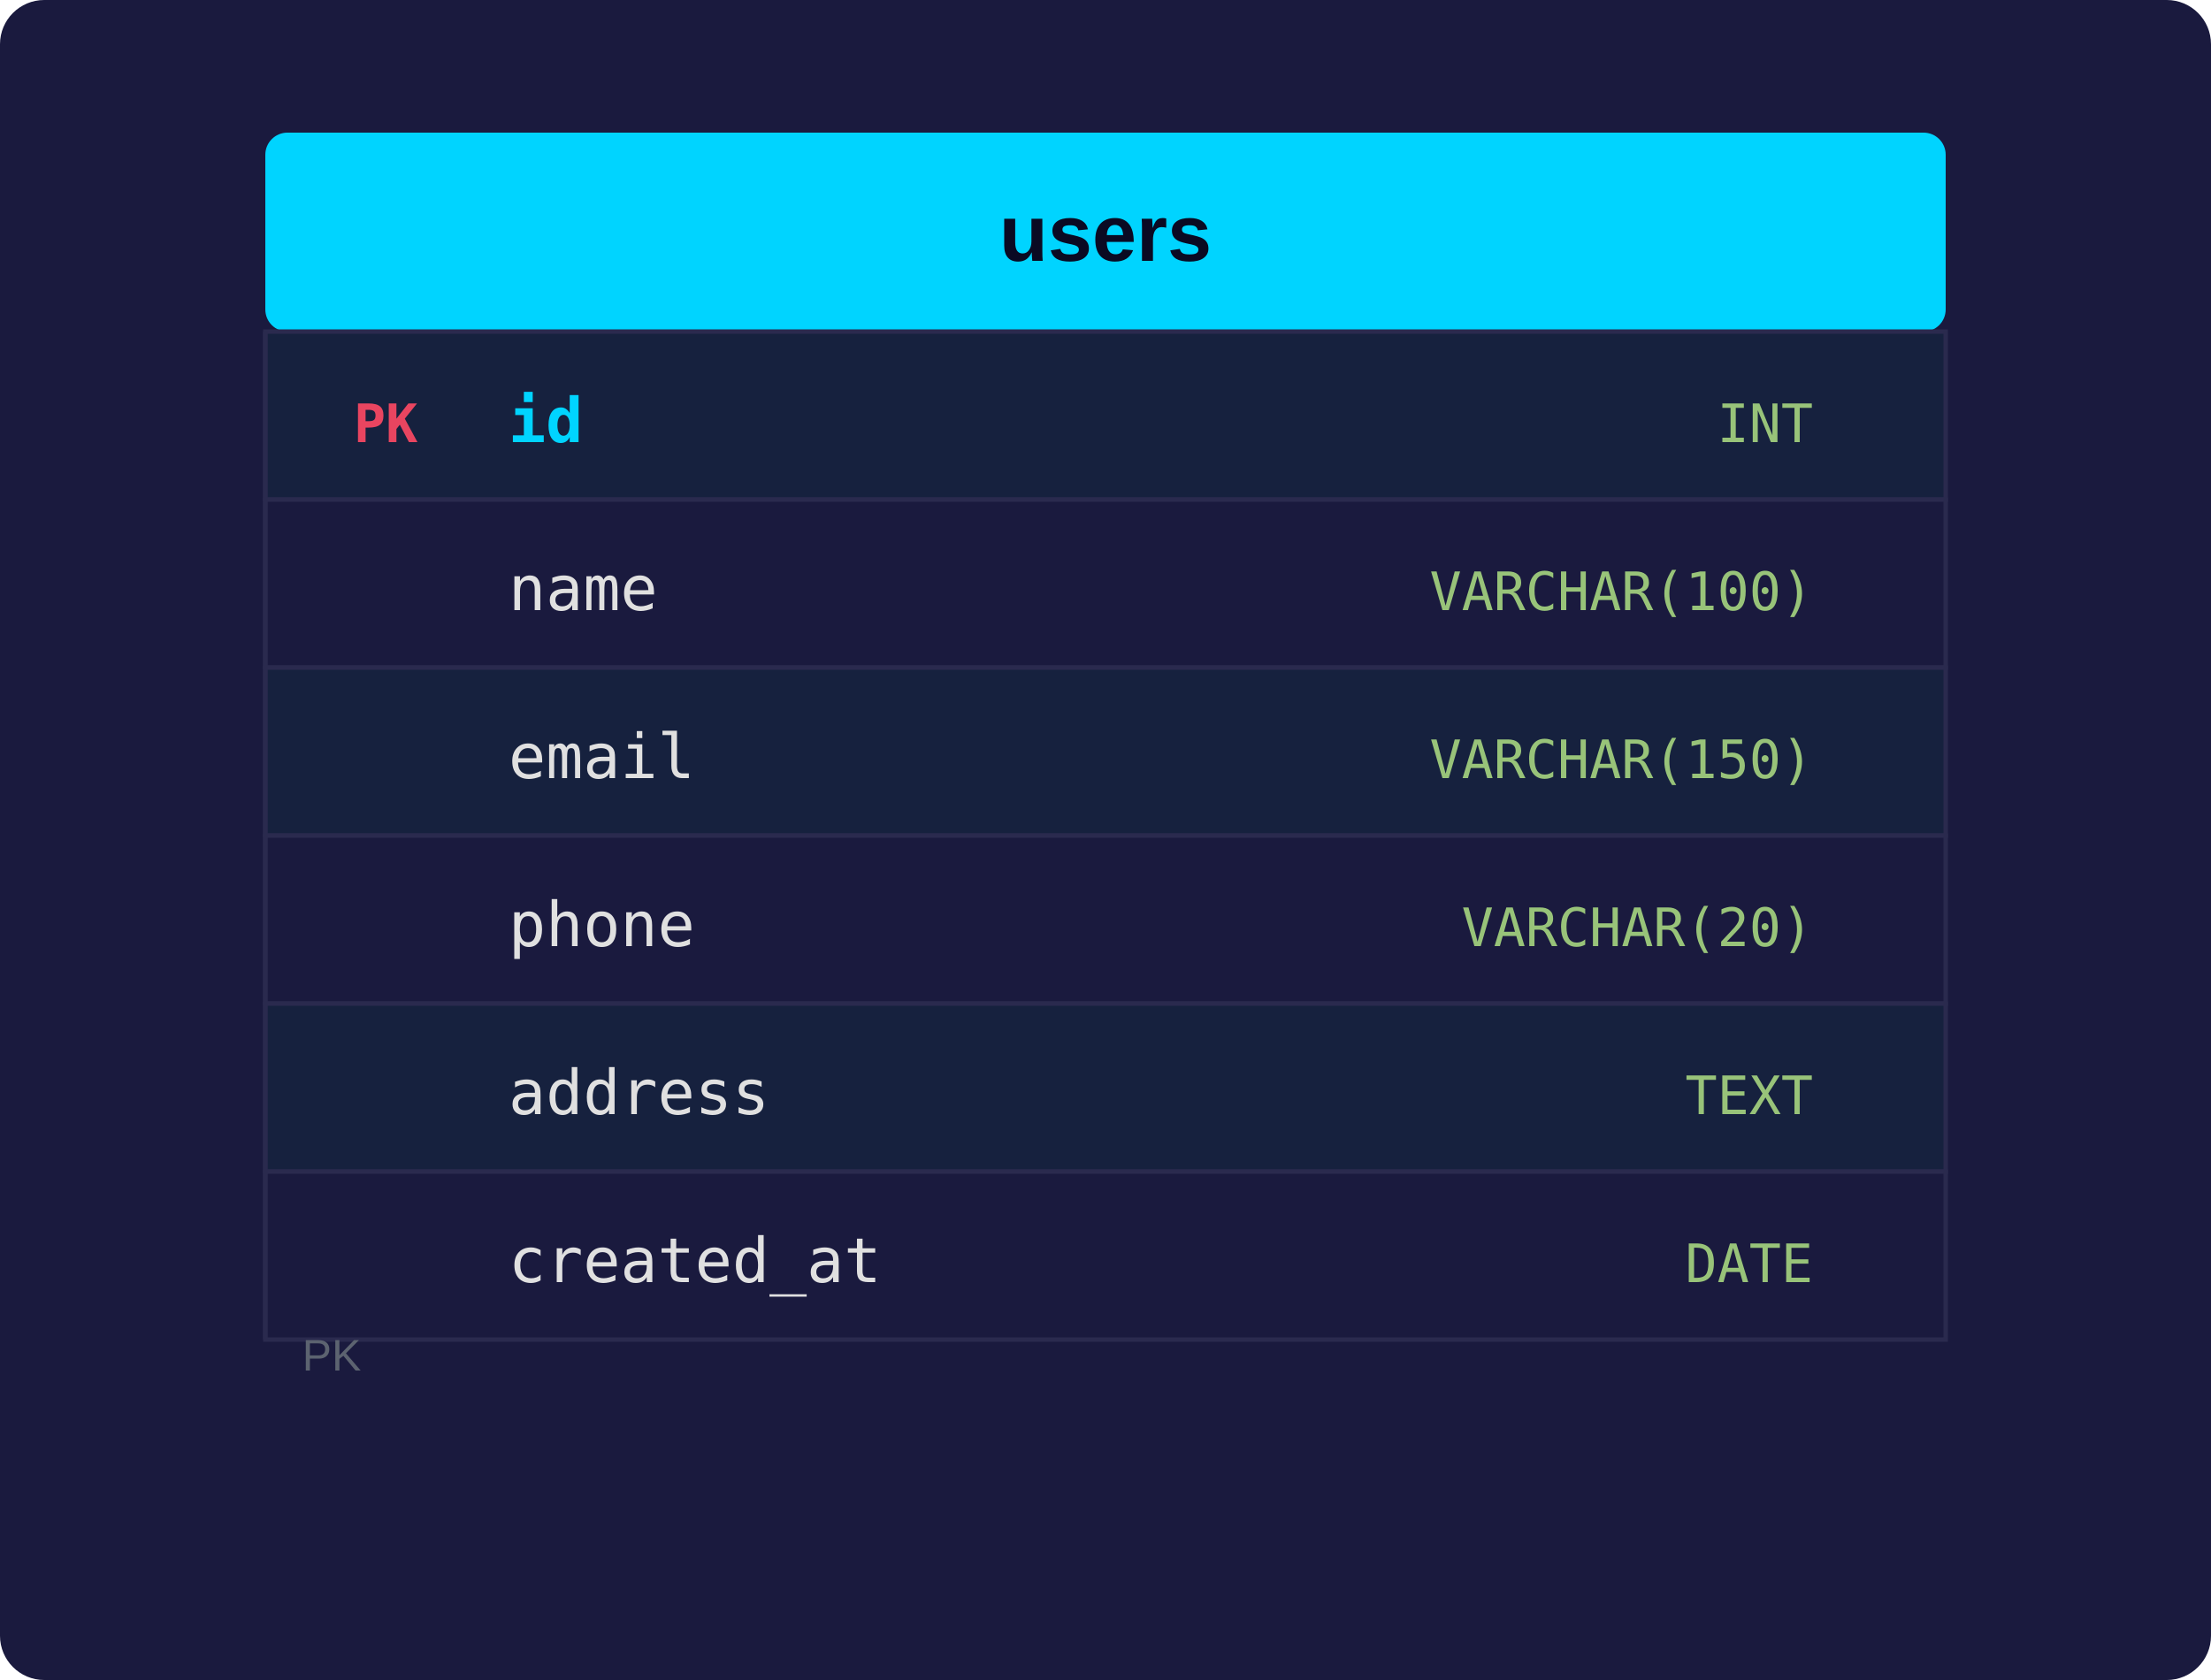
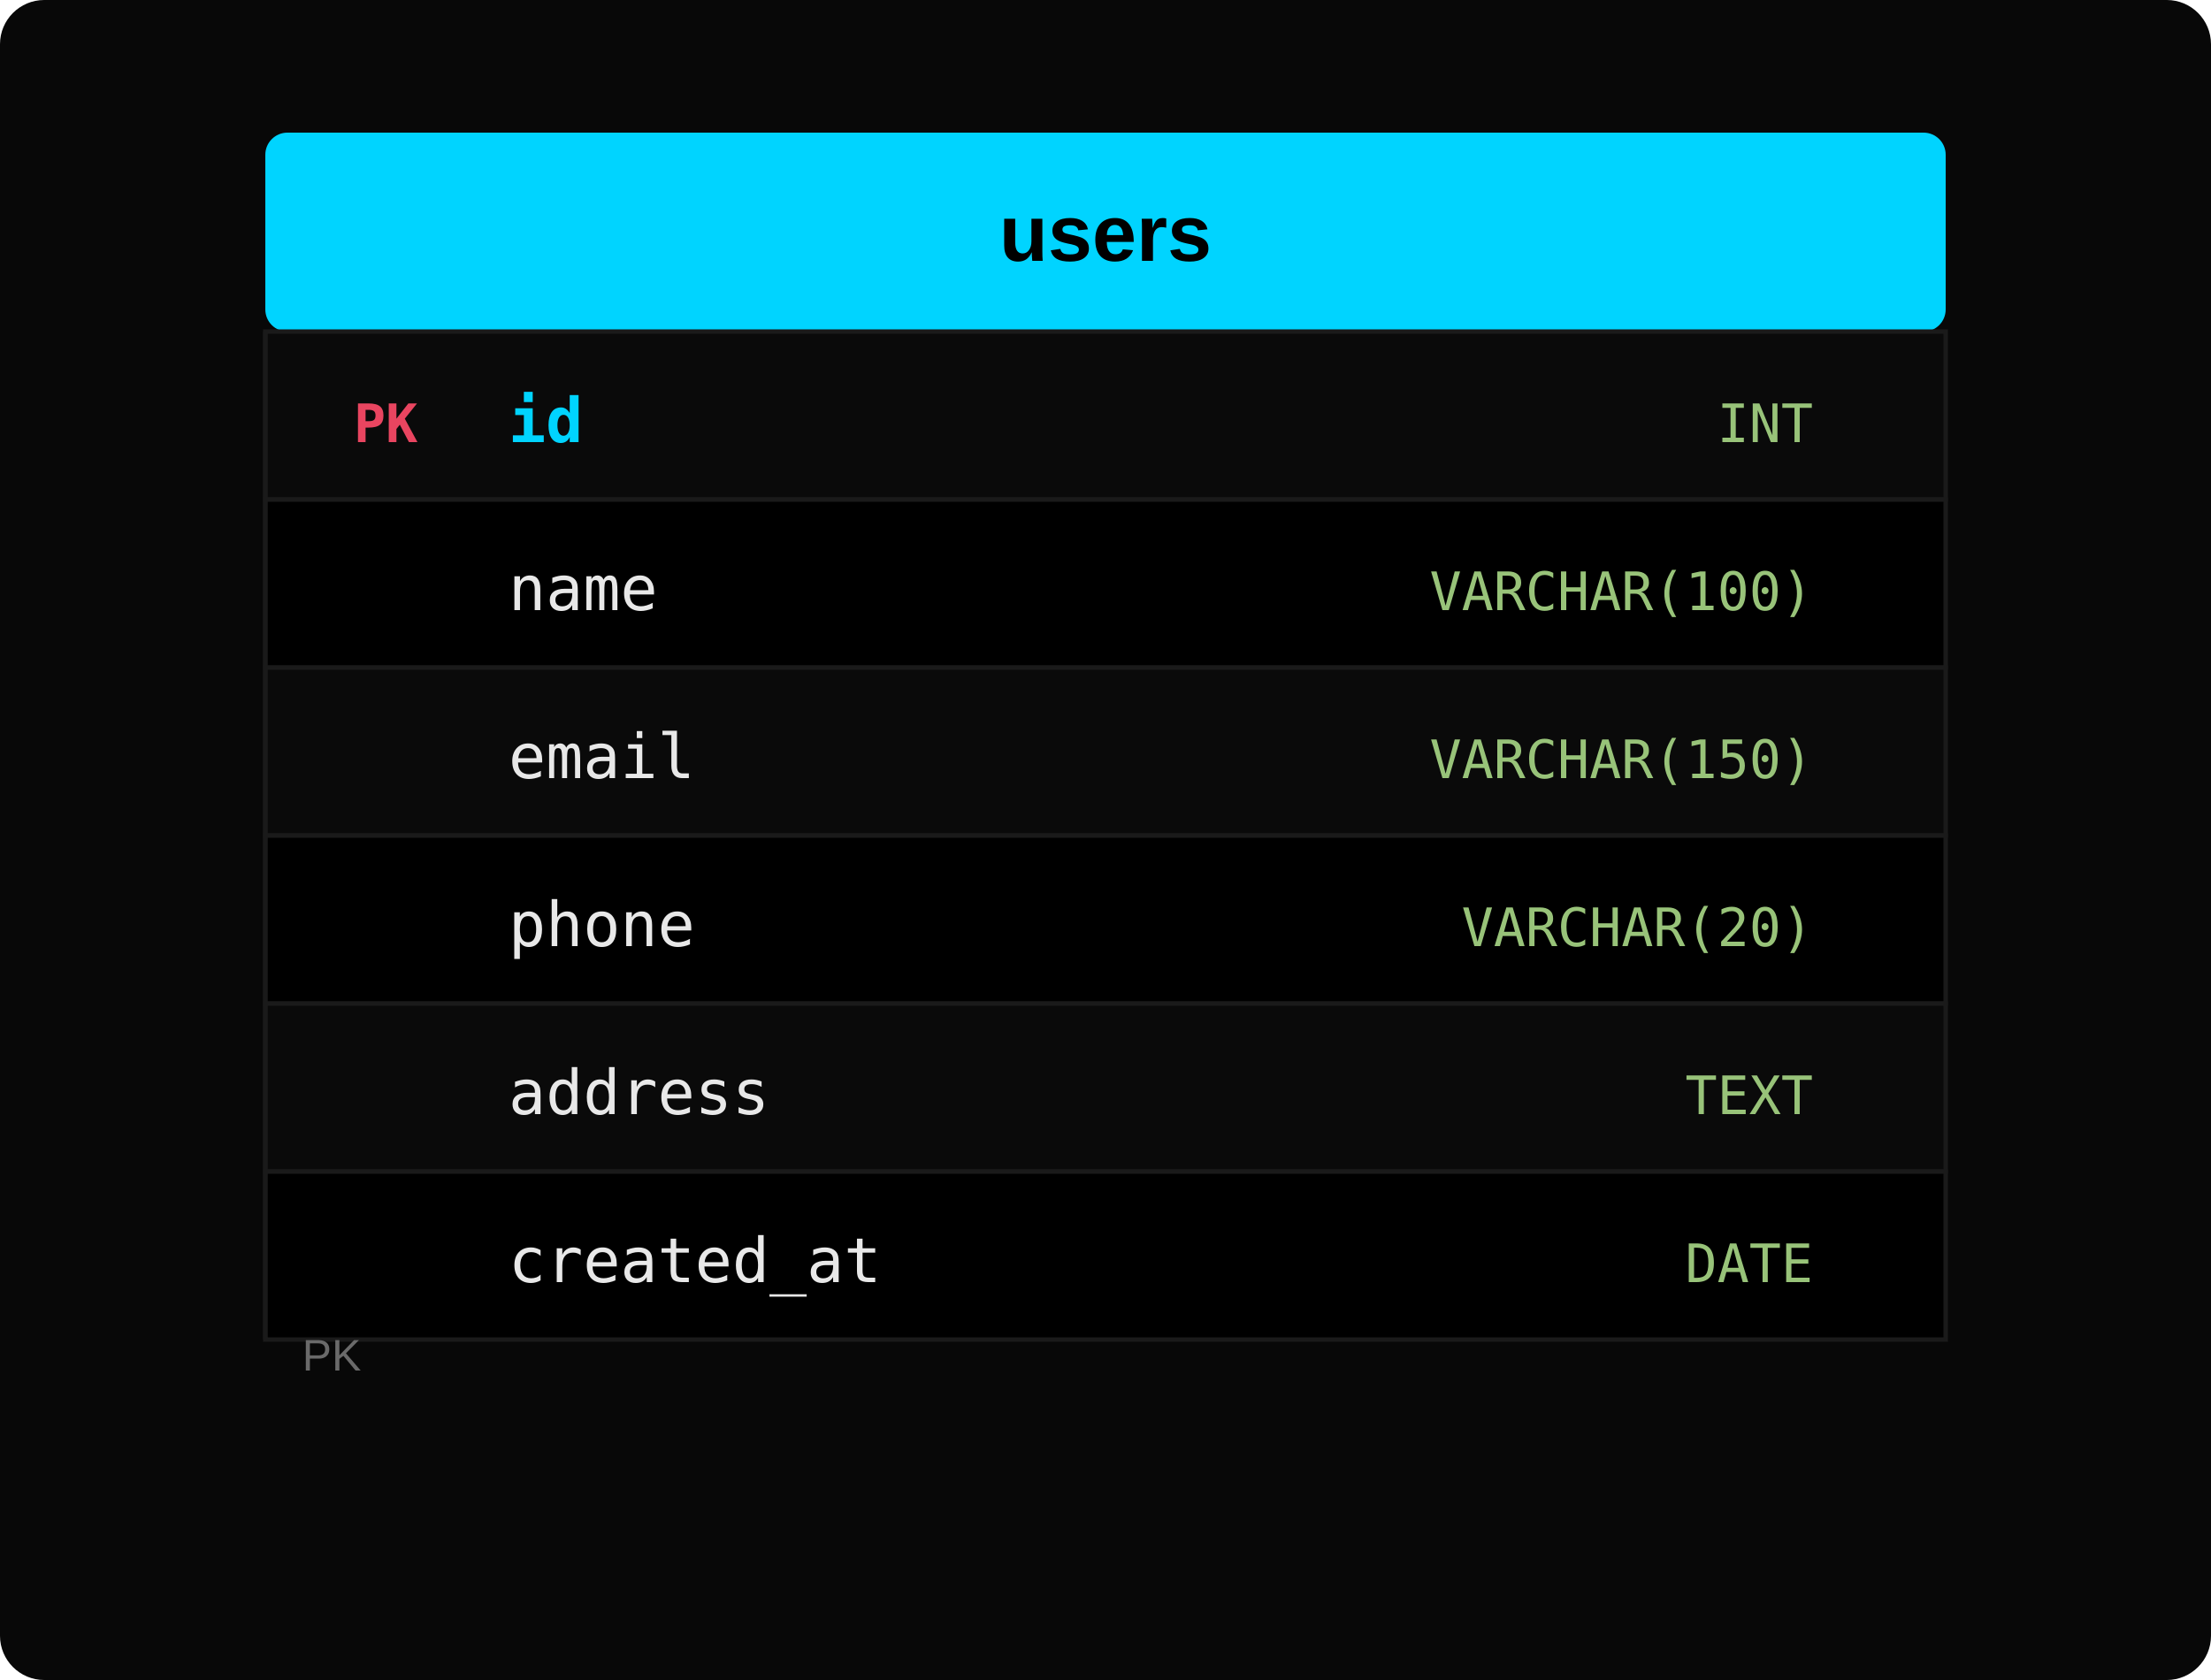
<svg xmlns="http://www.w3.org/2000/svg" viewBox="0 0 500 380" width="100%" height="auto" style="max-width:500px;">
-   <rect width="500" height="380" fill="#1a1a3e" rx="10" />
+   <rect width="500" height="380" fill="#080808" rx="10" />
  <rect x="60" y="30" width="380" height="45" fill="#00d4ff" rx="5" />
-   <text x="250" y="59" text-anchor="middle" font-family="Arial, sans-serif" font-weight="bold" font-size="18" fill="#0a0a23">users</text>
-   <rect x="60" y="75" width="380" height="38" fill="#16213e" stroke="#2a2a4e" stroke-width="1" />
+   <text x="250" y="59" text-anchor="middle" font-family="Arial, sans-serif" font-weight="bold" font-size="18" fill="#000000">users</text>
+   <rect x="60" y="75" width="380" height="38" fill="#0a0a0a" stroke="#1a1a1a" stroke-width="1" />
  <text x="80" y="100" font-family="monospace" font-size="12" fill="#e94560" font-weight="bold">PK</text>
  <text x="115" y="100" font-family="monospace" font-size="14" fill="#00d4ff" font-weight="bold">id</text>
  <text x="410" y="100" text-anchor="end" font-family="monospace" font-size="12" fill="#98c379">INT</text>
-   <rect x="60" y="113" width="380" height="38" fill="#1a1a3e" stroke="#2a2a4e" stroke-width="1" />
-   <text x="80" y="138" font-family="monospace" font-size="12" fill="#5c6370" />
-   <text x="115" y="138" font-family="monospace" font-size="14" fill="#e0e0e0">name</text>
+   <rect x="60" y="113" width="380" height="38" fill="#000000" stroke="#1a1a1a" stroke-width="1" />
+   <text x="115" y="138" font-family="monospace" font-size="14" fill="#e8e8e8">name</text>
  <text x="410" y="138" text-anchor="end" font-family="monospace" font-size="12" fill="#98c379">VARCHAR(100)</text>
-   <rect x="60" y="151" width="380" height="38" fill="#16213e" stroke="#2a2a4e" stroke-width="1" />
-   <text x="115" y="176" font-family="monospace" font-size="14" fill="#e0e0e0">email</text>
+   <rect x="60" y="151" width="380" height="38" fill="#0a0a0a" stroke="#1a1a1a" stroke-width="1" />
+   <text x="115" y="176" font-family="monospace" font-size="14" fill="#e8e8e8">email</text>
  <text x="410" y="176" text-anchor="end" font-family="monospace" font-size="12" fill="#98c379">VARCHAR(150)</text>
-   <rect x="60" y="189" width="380" height="38" fill="#1a1a3e" stroke="#2a2a4e" stroke-width="1" />
-   <text x="115" y="214" font-family="monospace" font-size="14" fill="#e0e0e0">phone</text>
+   <rect x="60" y="189" width="380" height="38" fill="#000000" stroke="#1a1a1a" stroke-width="1" />
+   <text x="115" y="214" font-family="monospace" font-size="14" fill="#e8e8e8">phone</text>
  <text x="410" y="214" text-anchor="end" font-family="monospace" font-size="12" fill="#98c379">VARCHAR(20)</text>
-   <rect x="60" y="227" width="380" height="38" fill="#16213e" stroke="#2a2a4e" stroke-width="1" />
-   <text x="115" y="252" font-family="monospace" font-size="14" fill="#e0e0e0">address</text>
+   <rect x="60" y="227" width="380" height="38" fill="#0a0a0a" stroke="#1a1a1a" stroke-width="1" />
+   <text x="115" y="252" font-family="monospace" font-size="14" fill="#e8e8e8">address</text>
  <text x="410" y="252" text-anchor="end" font-family="monospace" font-size="12" fill="#98c379">TEXT</text>
-   <rect x="60" y="265" width="380" height="38" fill="#1a1a3e" stroke="#2a2a4e" stroke-width="1" />
-   <text x="115" y="290" font-family="monospace" font-size="14" fill="#e0e0e0">created_at</text>
+   <rect x="60" y="265" width="380" height="38" fill="#000000" stroke="#1a1a1a" stroke-width="1" />
+   <text x="115" y="290" font-family="monospace" font-size="14" fill="#e8e8e8">created_at</text>
  <text x="410" y="290" text-anchor="end" font-family="monospace" font-size="12" fill="#98c379">DATE</text>
-   <line x1="60" y1="75" x2="60" y2="303" stroke="#2a2a4e" stroke-width="1" />
-   <text x="75" y="310" text-anchor="middle" font-family="Arial" font-size="10" fill="#5c6370">PK</text>
+   <line x1="60" y1="75" x2="60" y2="303" stroke="#1a1a1a" stroke-width="1" />
+   <text x="75" y="310" text-anchor="middle" font-family="Arial" font-size="10" fill="#6a6a6a">PK</text>
</svg>
